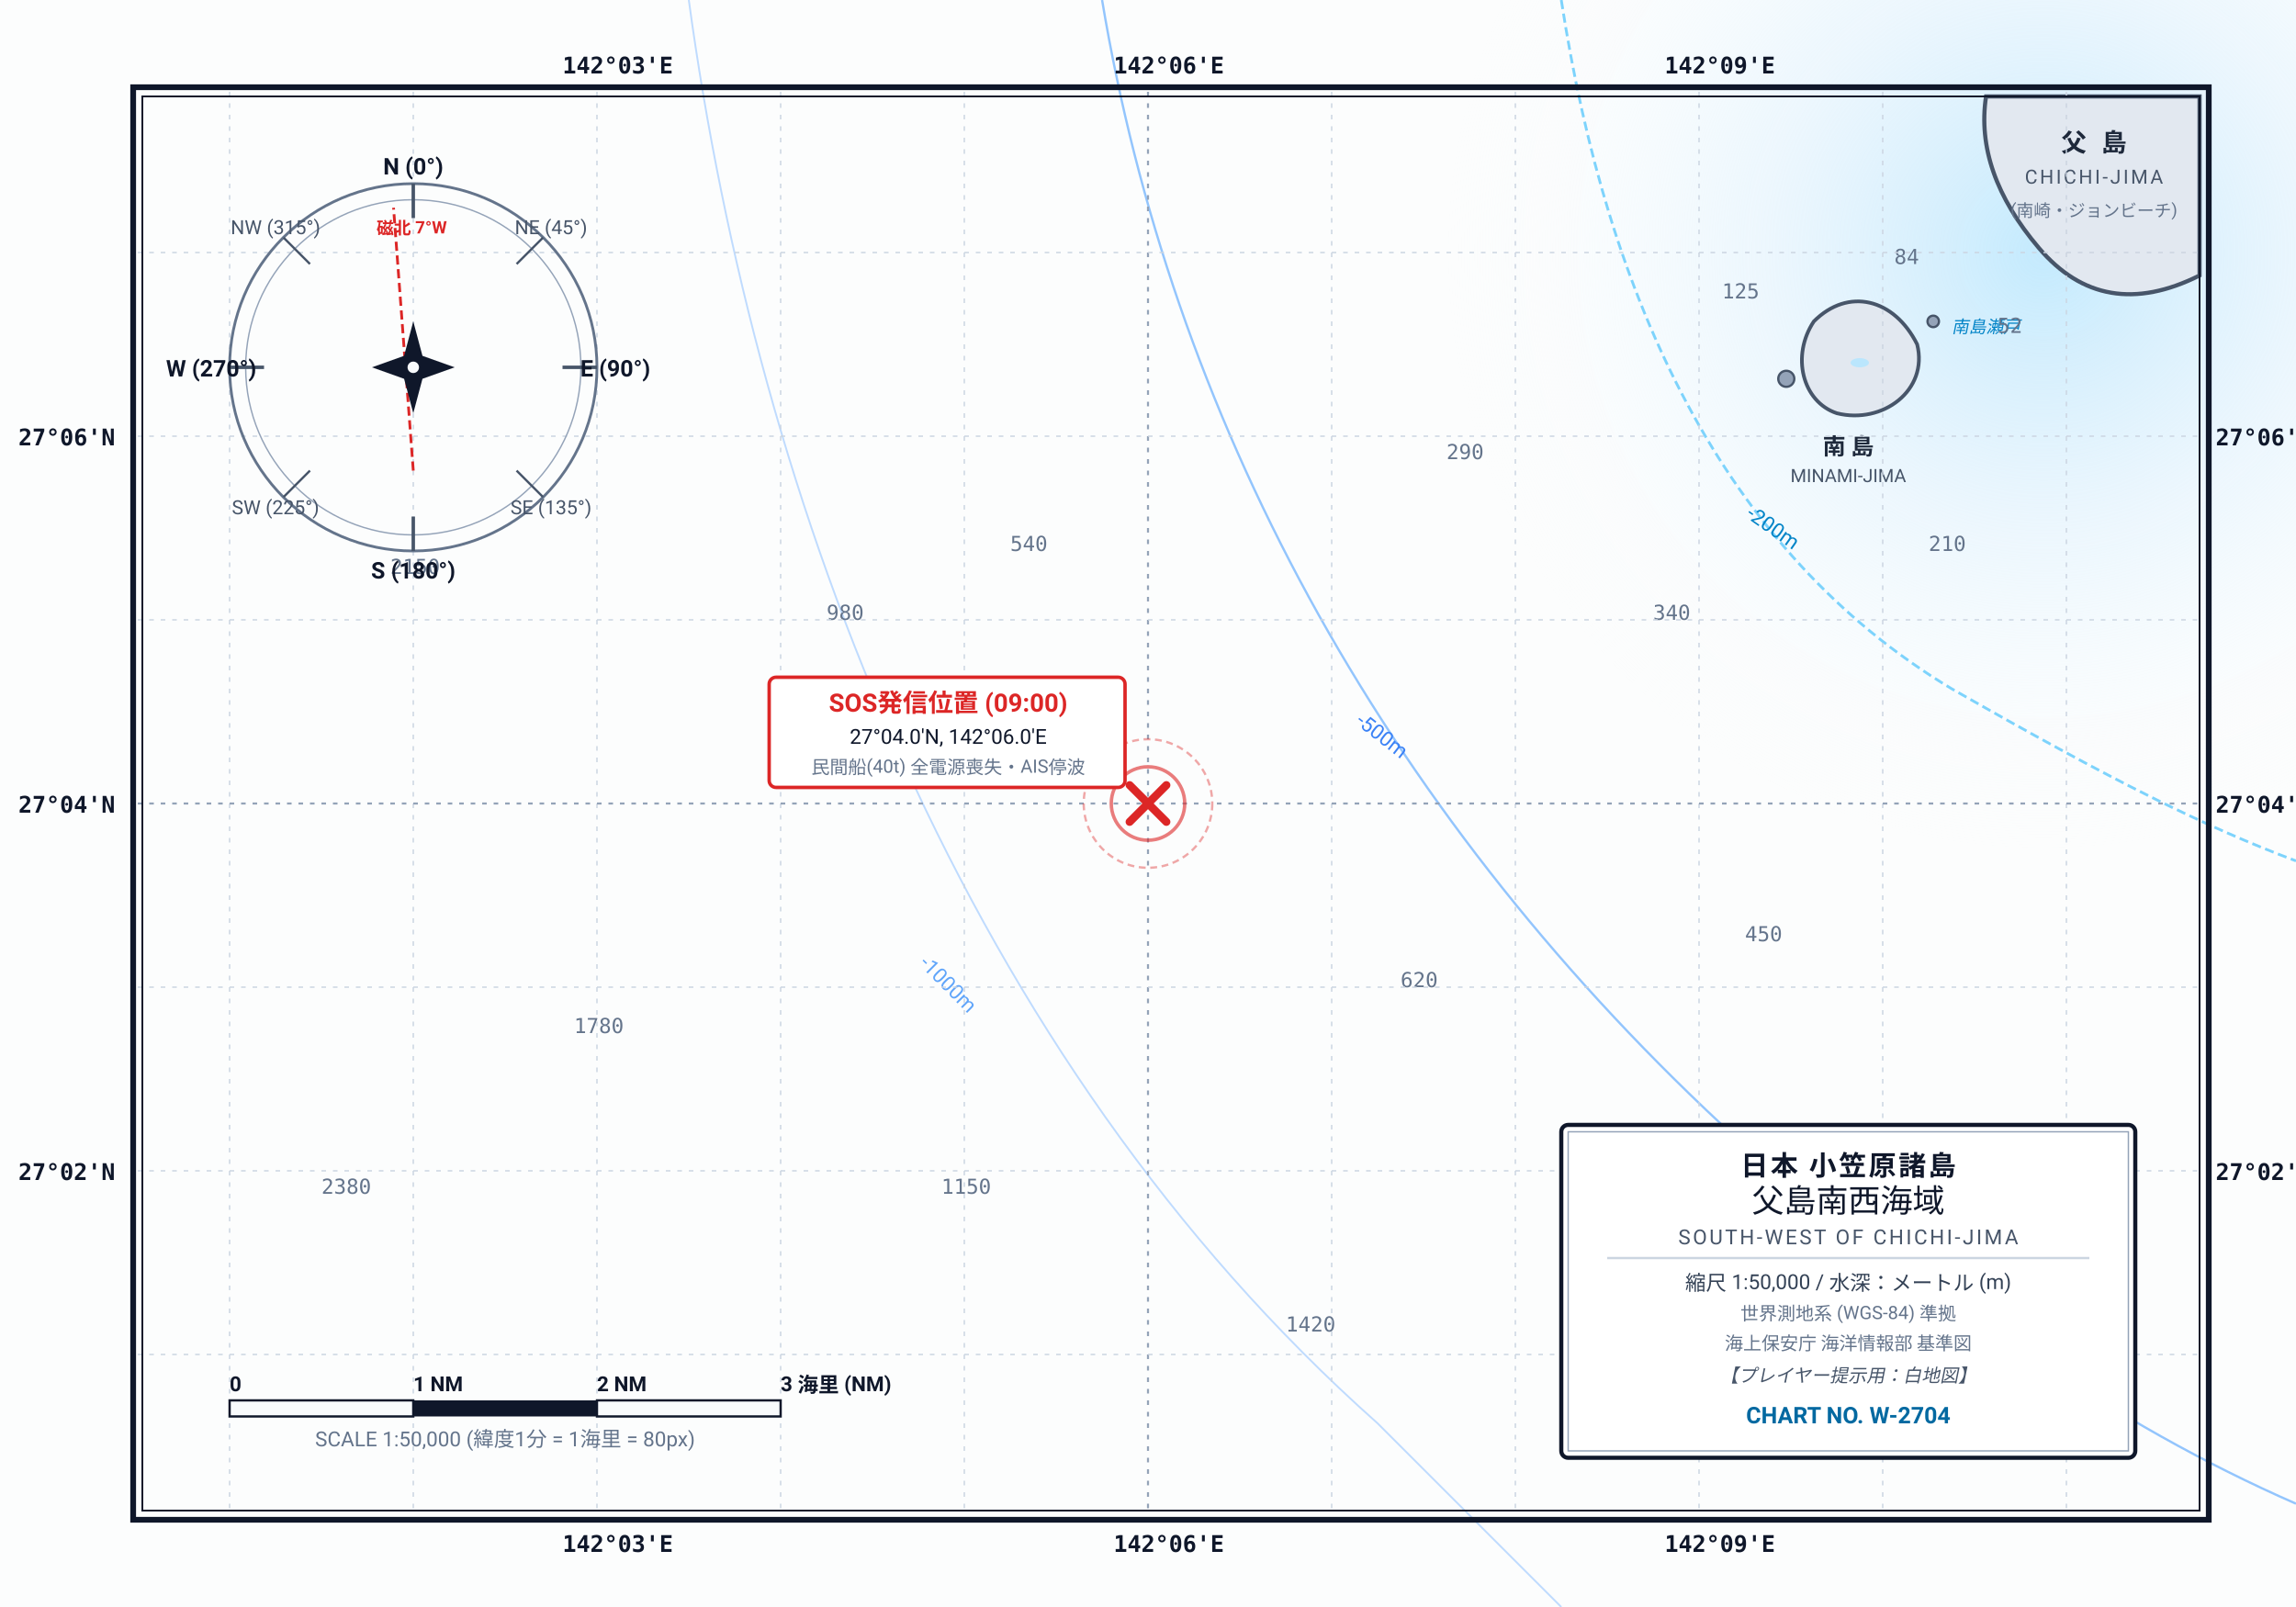
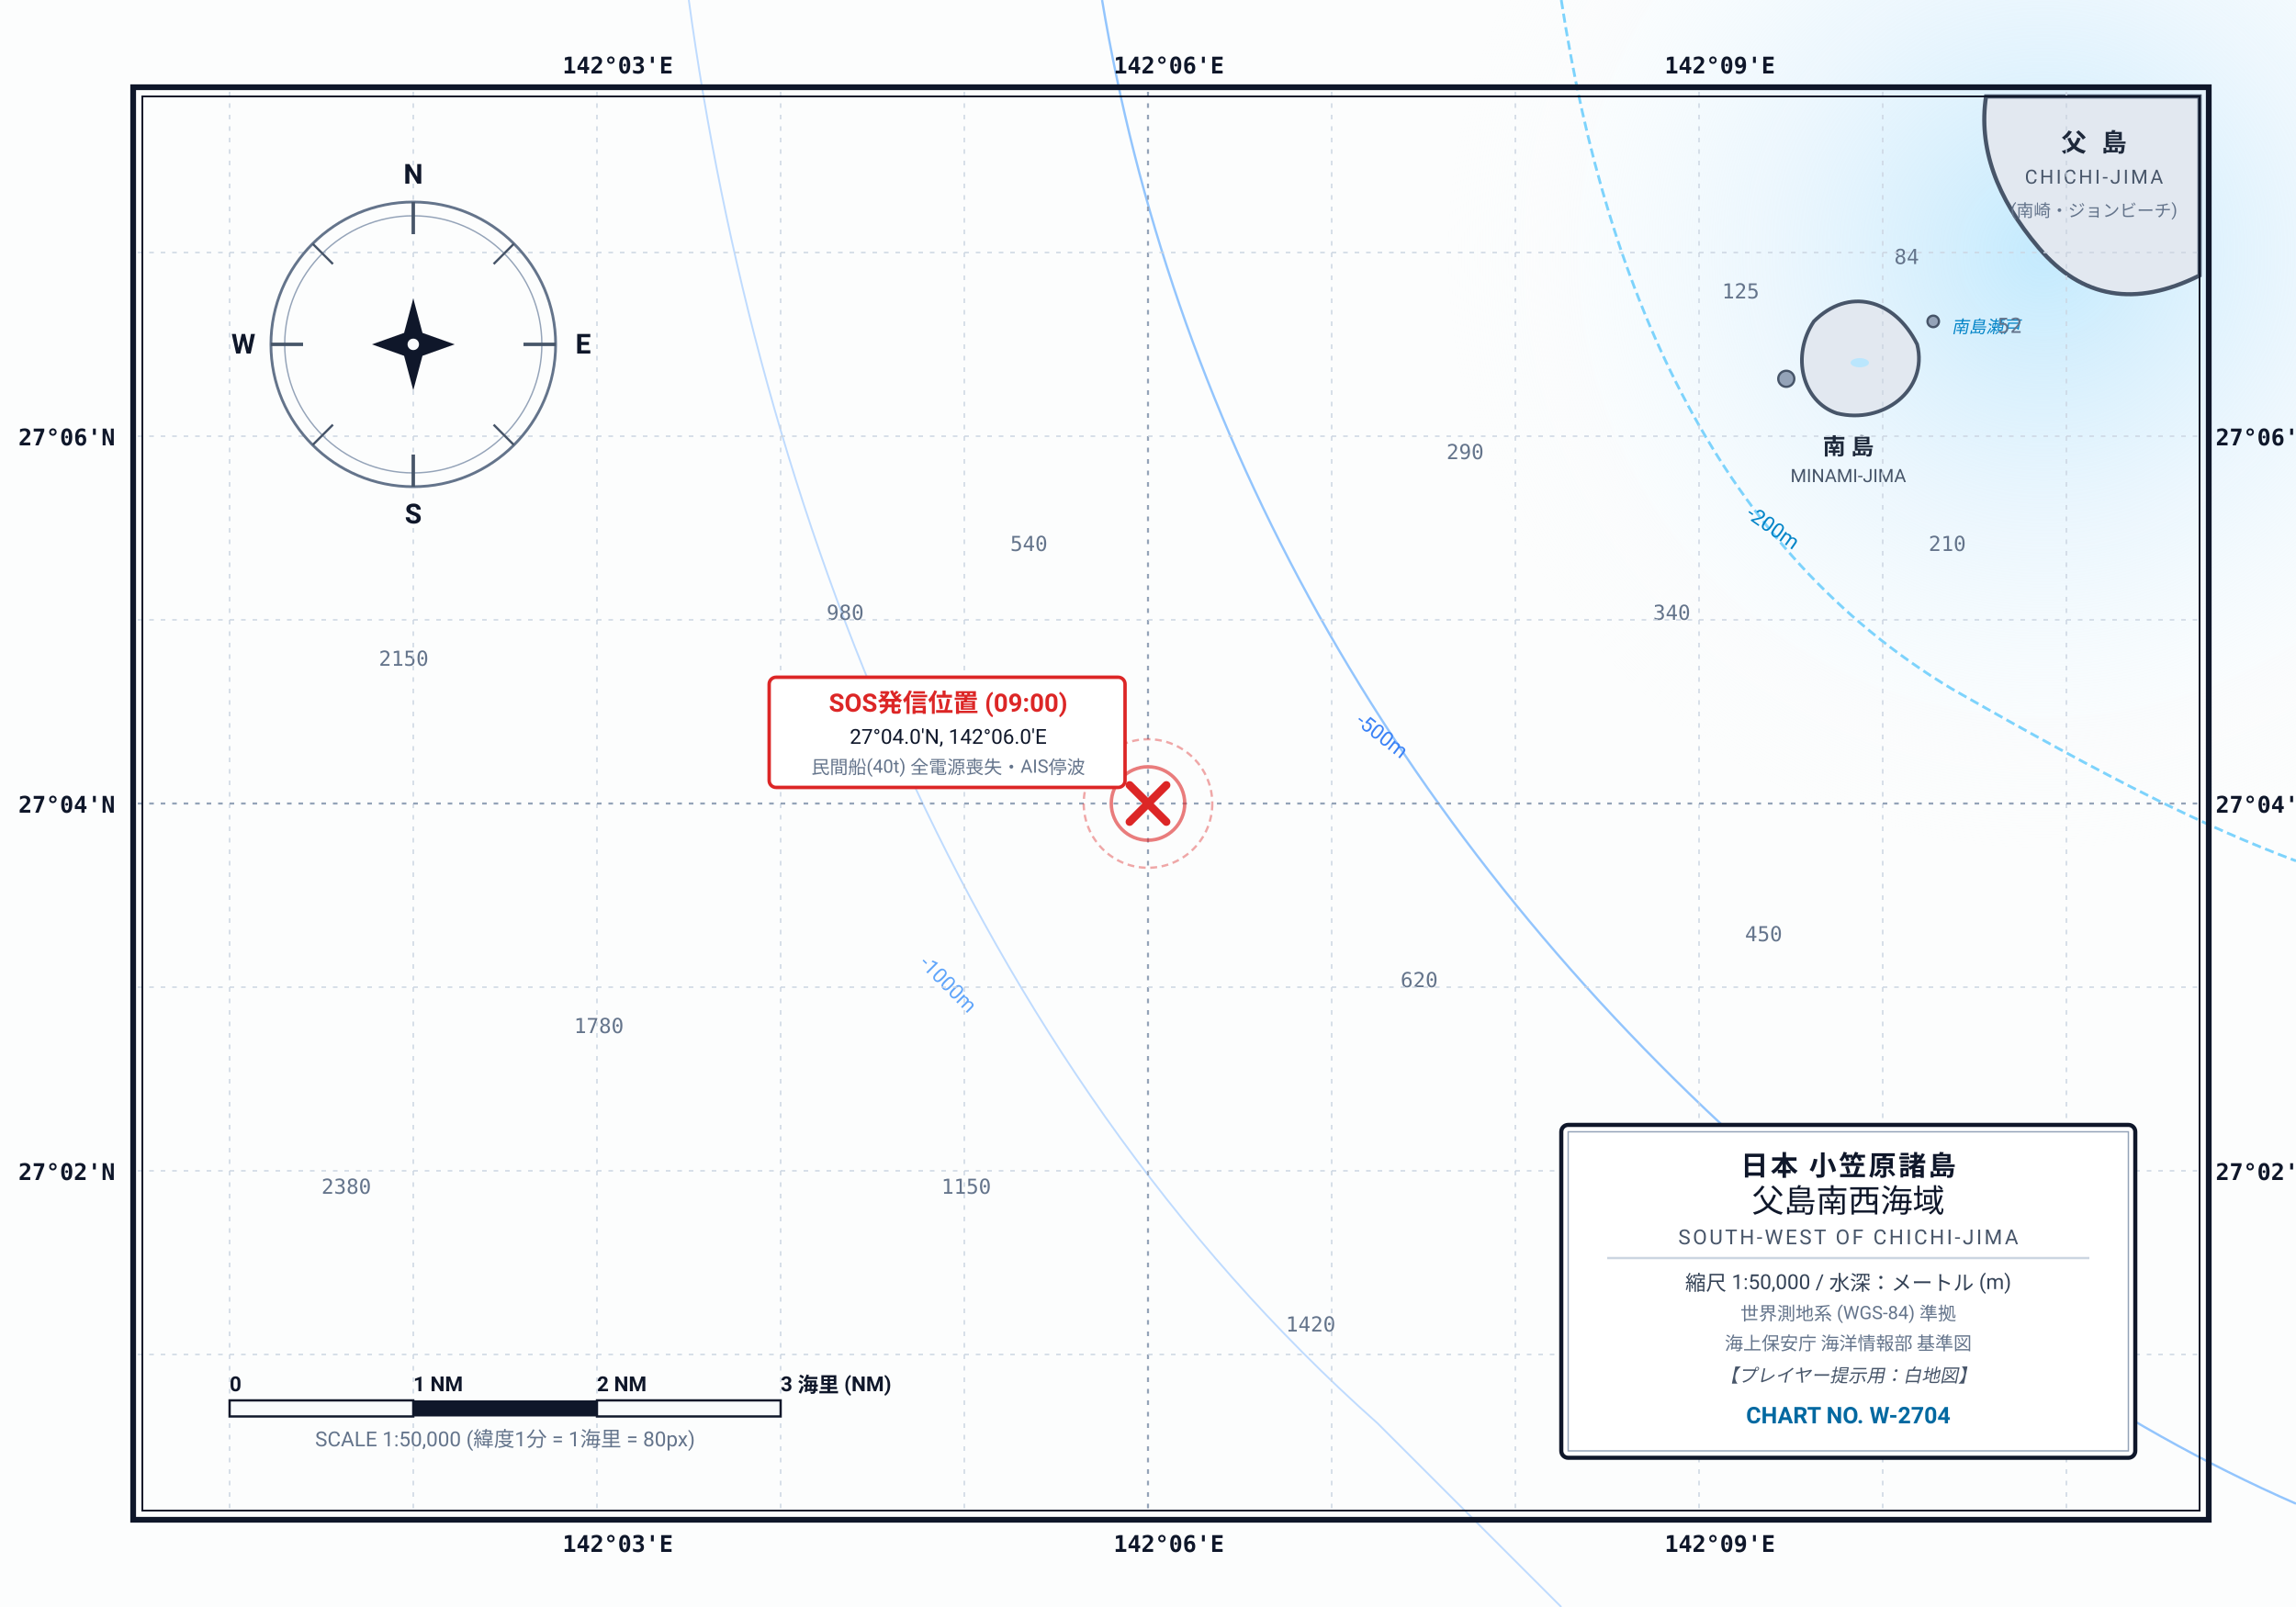
<svg xmlns="http://www.w3.org/2000/svg" viewBox="0 0 1000 700" width="1000" height="700" style="background-color: #fcfdfd; font-family: -apple-system, BlinkMacSystemFont, 'Segoe UI', Roboto, 'Helvetica Neue', Arial, sans-serif;">
  <defs>
    <pattern id="reef-pattern" width="12" height="12" patternTransform="rotate(45 0 0)" patternUnits="userSpaceOnUse">
      <line x1="0" y1="0" x2="0" y2="12" stroke="#ef4444" stroke-width="2.5" opacity="0.35" />
    </pattern>
    <radialGradient id="shallow-grad-ogasawara" cx="890" cy="110" r="260" gradientUnits="userSpaceOnUse">
      <stop offset="0%" stop-color="#bae6fd" stop-opacity="0.85" />
      <stop offset="50%" stop-color="#e0f2fe" stop-opacity="0.5" />
      <stop offset="100%" stop-color="#fdfefe" stop-opacity="0.05" />
    </radialGradient>
  </defs>
  <rect x="0" y="0" width="1000" height="700" fill="#fcfdfd" />
  <circle cx="890" cy="110" r="260" fill="url(#shallow-grad-ogasawara)" />
  <path d="M 865 42 Q 860 75 888 108 T 958 120 L 958 42 Z" fill="#e2e8f0" stroke="#475569" stroke-width="1.8" />
  <text x="912" y="66" font-size="11" font-weight="bold" fill="#1e293b" letter-spacing="2" text-anchor="middle">父 島</text>
  <text x="912" y="80" font-size="8.5" font-weight="semibold" fill="#475569" letter-spacing="1" text-anchor="middle">CHICHI-JIMA</text>
  <text x="912" y="94" font-size="7.5" fill="#64748b" text-anchor="middle">(南崎・ジョンビーチ)</text>
  <path d="M 790 140 C 805 125 825 130 835 150 C 840 170 820 185 800 180 C 785 175 780 155 790 140 Z" fill="#e2e8f0" stroke="#475569" stroke-width="1.6" />
  <circle cx="778" cy="165" r="3.5" fill="#94a3b8" stroke="#475569" stroke-width="1" />
  <circle cx="842" cy="140" r="2.5" fill="#94a3b8" stroke="#475569" stroke-width="1" />
  <ellipse cx="810" cy="158" rx="4" ry="2" fill="#bae6fd" />
  <text x="805" y="198" text-anchor="middle" font-size="10" font-weight="bold" fill="#1e293b">南 島</text>
  <text x="805" y="210" text-anchor="middle" font-size="8" fill="#475569">MINAMI-JIMA</text>
  <text x="850" y="145" font-size="7.5" fill="#0284c7" font-style="italic">南島瀬戸</text>
  <path d="M 680 0 C 700 130 750 240 850 300 C 920 340 960 360 1000 375" fill="none" stroke="#7dd3fc" stroke-width="1.2" stroke-dasharray="4 2" />
  <text x="760" y="225" font-size="9" fill="#0284c7" transform="rotate(35 760 225)">-200m</text>
  <path d="M 480 0 C 510 180 600 350 750 490 C 850 570 920 620 1000 655" fill="none" stroke="#93c5fd" stroke-width="1" />
  <text x="590" y="315" font-size="9" fill="#3b82f6" transform="rotate(38 590 315)">-500m</text>
  <path d="M 300 0 C 330 220 420 460 600 620 L 680 700" fill="none" stroke="#bfdbfe" stroke-width="0.8" />
  <text x="400" y="420" font-size="9" fill="#60a5fa" transform="rotate(45 400 420)">-1000m</text>
  <g font-size="9" fill="#64748b" font-family="monospace">
    <text x="870" y="145">52</text>
    <text x="825" y="115">84</text>
    <text x="750" y="130">125</text>
    <text x="840" y="240">210</text>
    <text x="720" y="270">340</text>
    <text x="630" y="200">290</text>
    <text x="760" y="410">450</text>
    <text x="610" y="430">620</text>
    <text x="440" y="240">540</text>
    <text x="360" y="270">980</text>
    <text x="410" y="520">1150</text>
    <text x="250" y="450">1780</text>
-     <text x="170" y="250">2150</text>
+     <text x="165" y="290">2150</text>
    <text x="140" y="520">2380</text>
    <text x="560" y="580">1420</text>
  </g>
  <g stroke="#cbd5e1" stroke-width="0.6" stroke-dasharray="2 3">
    <line x1="100" y1="40" x2="100" y2="660" />
    <line x1="180" y1="40" x2="180" y2="660" />
    <line x1="260" y1="40" x2="260" y2="660" />
    <line x1="340" y1="40" x2="340" y2="660" />
    <line x1="420" y1="40" x2="420" y2="660" />
    <line x1="500" y1="40" x2="500" y2="660" stroke="#94a3b8" stroke-width="0.9" />
    <line x1="580" y1="40" x2="580" y2="660" />
    <line x1="660" y1="40" x2="660" y2="660" />
    <line x1="740" y1="40" x2="740" y2="660" />
    <line x1="820" y1="40" x2="820" y2="660" />
    <line x1="900" y1="40" x2="900" y2="660" />
    <line x1="60" y1="110" x2="960" y2="110" />
    <line x1="60" y1="190" x2="960" y2="190" />
    <line x1="60" y1="270" x2="960" y2="270" />
    <line x1="60" y1="350" x2="960" y2="350" stroke="#94a3b8" stroke-width="0.9" />
    <line x1="60" y1="430" x2="960" y2="430" />
    <line x1="60" y1="510" x2="960" y2="510" />
    <line x1="60" y1="590" x2="960" y2="590" />
  </g>
  <rect x="58" y="38" width="904" height="624" fill="none" stroke="#0f172a" stroke-width="2.5" />
  <rect x="62" y="42" width="896" height="616" fill="none" stroke="#0f172a" stroke-width="0.8" />
  <g font-size="10" font-weight="bold" fill="#0f172a" font-family="monospace">
    <text x="245" y="32">142°03'E</text>
    <text x="485" y="32">142°06'E</text>
    <text x="725" y="32">142°09'E</text>
    <text x="245" y="676">142°03'E</text>
    <text x="485" y="676">142°06'E</text>
    <text x="725" y="676">142°09'E</text>
    <text x="8" y="194">27°06'N</text>
    <text x="8" y="354">27°04'N</text>
    <text x="8" y="514">27°02'N</text>
    <text x="965" y="194">27°06'N</text>
    <text x="965" y="354">27°04'N</text>
    <text x="965" y="514">27°02'N</text>
  </g>
-   <g transform="translate(180, 160)">
-     <circle cx="0" cy="0" r="80" fill="none" stroke="#64748b" stroke-width="1.2" />
-     <circle cx="0" cy="0" r="73" fill="none" stroke="#94a3b8" stroke-width="0.6" />
+   <g transform="translate(180, 150)">
+     <circle cx="0" cy="0" r="62" fill="none" stroke="#64748b" stroke-width="1.2" />
+     <circle cx="0" cy="0" r="56" fill="none" stroke="#94a3b8" stroke-width="0.6" />
    <g stroke="#475569">
-       <line x1="0" y1="-80" x2="0" y2="-65" stroke-width="1.5" />
-       <line x1="80" y1="0" x2="65" y2="0" stroke-width="1.5" />
-       <line x1="0" y1="80" x2="0" y2="65" stroke-width="1.5" />
-       <line x1="-80" y1="0" x2="-65" y2="0" stroke-width="1.5" />
-       <line x1="56.5" y1="-56.5" x2="45" y2="-45" stroke-width="1" />
-       <line x1="56.5" y1="56.5" x2="45" y2="45" stroke-width="1" />
-       <line x1="-56.5" y1="56.5" x2="-45" y2="45" stroke-width="1" />
-       <line x1="-56.5" y1="-56.5" x2="-45" y2="-45" stroke-width="1" />
+       <line x1="0" y1="-62" x2="0" y2="-48" stroke-width="1.5" />
+       <line x1="62" y1="0" x2="48" y2="0" stroke-width="1.5" />
+       <line x1="0" y1="62" x2="0" y2="48" stroke-width="1.5" />
+       <line x1="-62" y1="0" x2="-48" y2="0" stroke-width="1.5" />
+       <line x1="43.8" y1="-43.8" x2="35" y2="-35" stroke-width="1" />
+       <line x1="43.8" y1="43.8" x2="35" y2="35" stroke-width="1" />
+       <line x1="-43.8" y1="43.8" x2="-35" y2="35" stroke-width="1" />
+       <line x1="-43.8" y1="-43.8" x2="-35" y2="-35" stroke-width="1" />
    </g>
-     <text x="0" y="-84" text-anchor="middle" font-size="10" font-weight="bold" fill="#0f172a">N (0°)</text>
-     <text x="88" y="4" text-anchor="middle" font-size="10" font-weight="bold" fill="#0f172a">E (90°)</text>
-     <text x="0" y="92" text-anchor="middle" font-size="10" font-weight="bold" fill="#0f172a">S (180°)</text>
-     <text x="-88" y="4" text-anchor="middle" font-size="10" font-weight="bold" fill="#0f172a">W (270°)</text>
-     <text x="60" y="-58" text-anchor="middle" font-size="8.5" fill="#475569">NE (45°)</text>
-     <text x="60" y="64" text-anchor="middle" font-size="8.5" fill="#475569">SE (135°)</text>
-     <text x="-60" y="64" text-anchor="middle" font-size="8.5" fill="#475569">SW (225°)</text>
-     <text x="-60" y="-58" text-anchor="middle" font-size="8.5" fill="#475569">NW (315°)</text>
-     <line x1="0" y1="45" x2="-8.6" y2="-69.5" stroke="#dc2626" stroke-width="1.2" stroke-dasharray="4 2" />
-     <text x="-16" y="-58" font-size="7.5" font-weight="bold" fill="#dc2626">磁北 7°W</text>
+     <text x="0" y="-70" text-anchor="middle" font-size="12" font-weight="bold" fill="#0f172a">N</text>
+     <text x="74" y="4" text-anchor="middle" font-size="12" font-weight="bold" fill="#0f172a">E</text>
+     <text x="0" y="78" text-anchor="middle" font-size="12" font-weight="bold" fill="#0f172a">S</text>
+     <text x="-74" y="4" text-anchor="middle" font-size="12" font-weight="bold" fill="#0f172a">W</text>
    <path d="M 0 -20 L 4 -5 L 18 0 L 4 5 L 0 20 L -4 5 L -18 0 L -4 -5 Z" fill="#0f172a" />
    <circle cx="0" cy="0" r="2.5" fill="#f8fafc" />
  </g>
  <g transform="translate(100, 610)">
    <rect x="0" y="0" width="240" height="7" fill="#0f172a" />
    <rect x="0" y="0" width="80" height="7" fill="#f8fafc" stroke="#0f172a" stroke-width="1" />
    <rect x="160" y="0" width="80" height="7" fill="#f8fafc" stroke="#0f172a" stroke-width="1" />
    <text x="0" y="-4" font-size="9" font-weight="bold" fill="#0f172a">0</text>
    <text x="80" y="-4" font-size="9" font-weight="bold" fill="#0f172a">1 NM</text>
    <text x="160" y="-4" font-size="9" font-weight="bold" fill="#0f172a">2 NM</text>
    <text x="240" y="-4" font-size="9" font-weight="bold" fill="#0f172a">3 海里 (NM)</text>
    <text x="120" y="20" text-anchor="middle" font-size="9" fill="#64748b">SCALE 1:50,000 (緯度1分 = 1海里 = 80px)</text>
  </g>
  <g transform="translate(680, 490)">
    <rect x="0" y="0" width="250" height="145" fill="#ffffff" stroke="#0f172a" stroke-width="1.8" rx="3" />
    <rect x="3" y="3" width="244" height="139" fill="none" stroke="#94a3b8" stroke-width="0.6" />
    <text x="125" y="22" text-anchor="middle" font-size="12" font-weight="bold" fill="#0f172a" letter-spacing="1">日本 小笠原諸島</text>
    <text x="125" y="38" text-anchor="middle" font-size="14" font-weight="extrabold" fill="#0f172a">父島南西海域</text>
    <text x="125" y="52" text-anchor="middle" font-size="9" fill="#475569" letter-spacing="1">SOUTH-WEST OF CHICHI-JIMA</text>
    <line x1="20" y1="58" x2="230" y2="58" stroke="#cbd5e1" stroke-width="1" />
    <text x="125" y="72" text-anchor="middle" font-size="9" fill="#334155">縮尺 1:50,000 / 水深：メートル (m)</text>
    <text x="125" y="85" text-anchor="middle" font-size="8" fill="#64748b">世界測地系 (WGS-84) 準拠</text>
    <text x="125" y="98" text-anchor="middle" font-size="8" fill="#64748b">海上保安庁 海洋情報部 基準図</text>
    <text x="125" y="112" text-anchor="middle" font-size="8" fill="#475569" font-style="italic">【プレイヤー提示用：白地図】</text>
    <text x="125" y="130" text-anchor="middle" font-size="10" font-weight="bold" fill="#0369a1">CHART NO. W-2704</text>
  </g>
  <g transform="translate(500, 350)">
    <circle cx="0" cy="0" r="16" fill="none" stroke="#dc2626" stroke-width="1.5" opacity="0.6" />
    <circle cx="0" cy="0" r="28" fill="none" stroke="#dc2626" stroke-width="1" stroke-dasharray="3 2" opacity="0.4" />
    <line x1="-8" y1="-8" x2="8" y2="8" stroke="#dc2626" stroke-width="3.5" stroke-linecap="round" />
    <line x1="-8" y1="8" x2="8" y2="-8" stroke="#dc2626" stroke-width="3.5" stroke-linecap="round" />
    <rect x="-165" y="-55" width="155" height="48" fill="#ffffff" stroke="#dc2626" stroke-width="1.5" rx="3" />
    <text x="-87" y="-40" text-anchor="middle" font-size="11" font-weight="bold" fill="#dc2626">SOS発信位置 (09:00)</text>
    <text x="-87" y="-26" text-anchor="middle" font-size="9" font-weight="medium" fill="#0f172a">27°04.0'N, 142°06.0'E</text>
    <text x="-87" y="-13" text-anchor="middle" font-size="8" fill="#64748b">民間船(40t) 全電源喪失・AIS停波</text>
  </g>
</svg>
